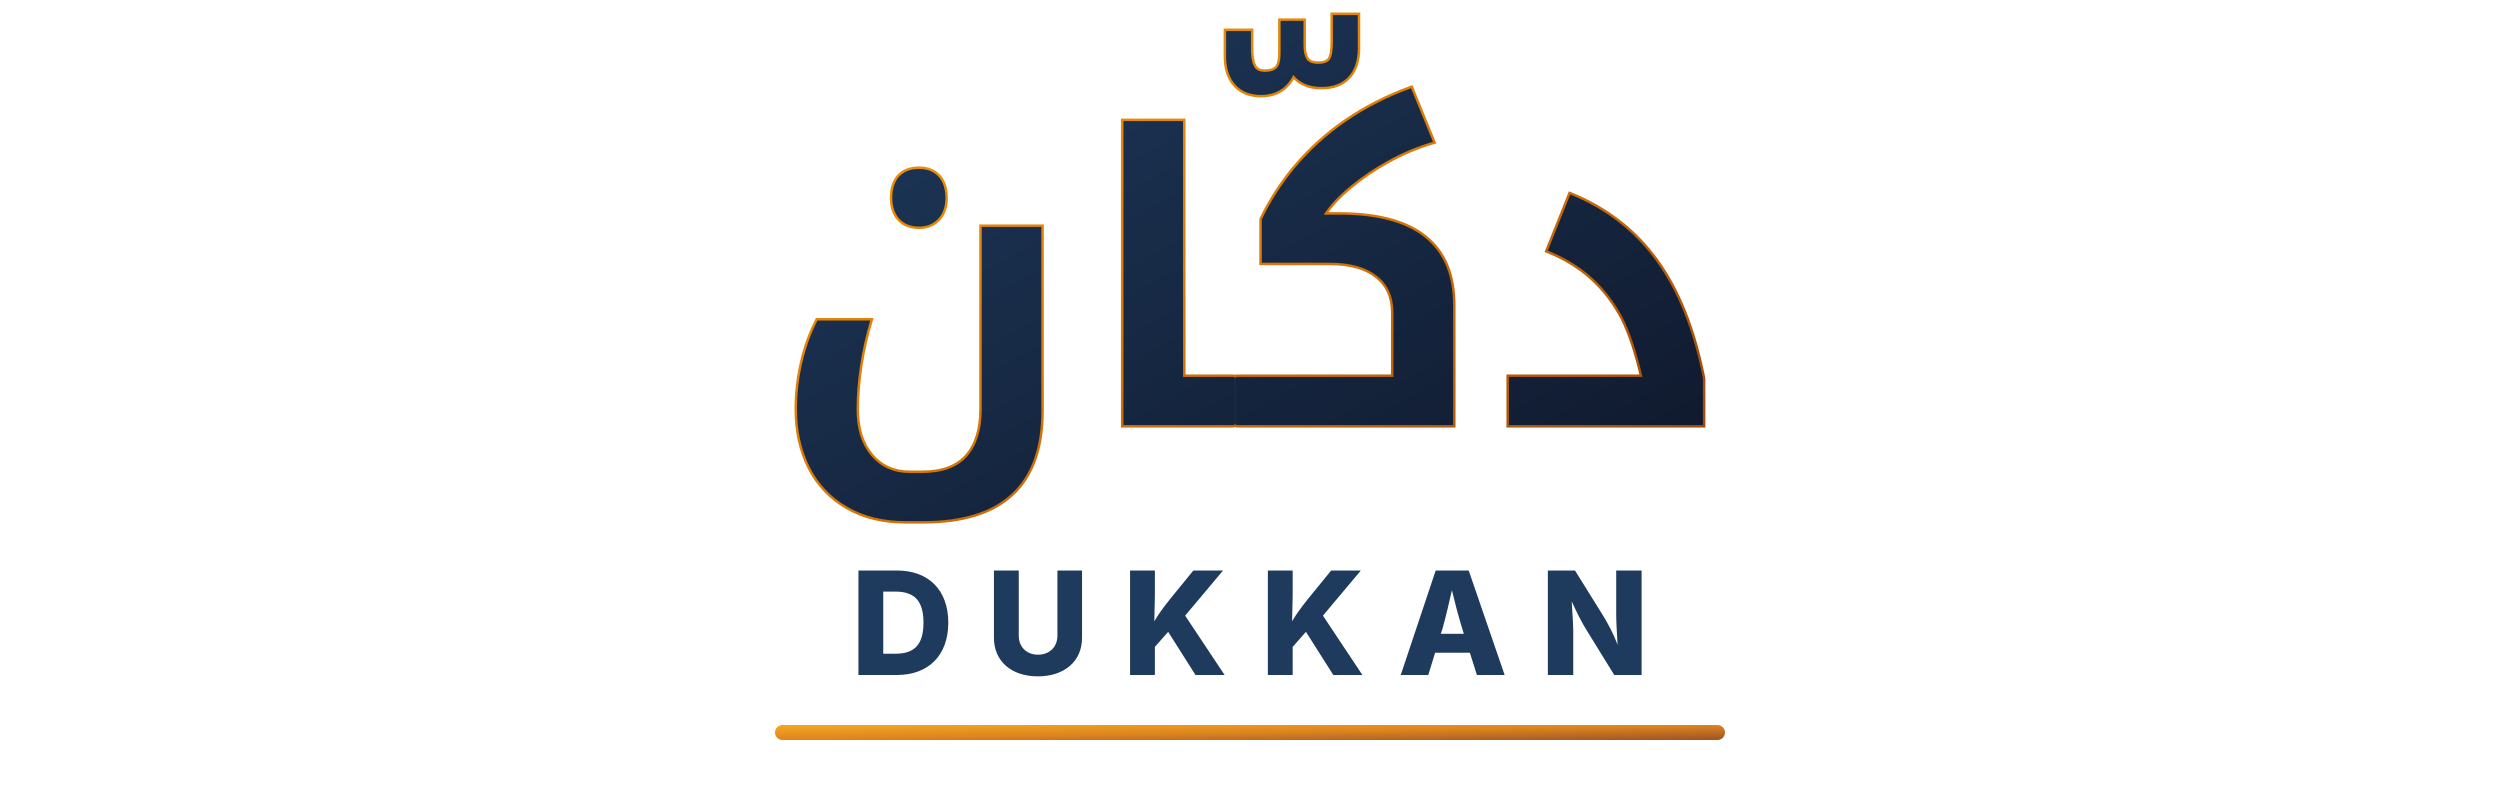
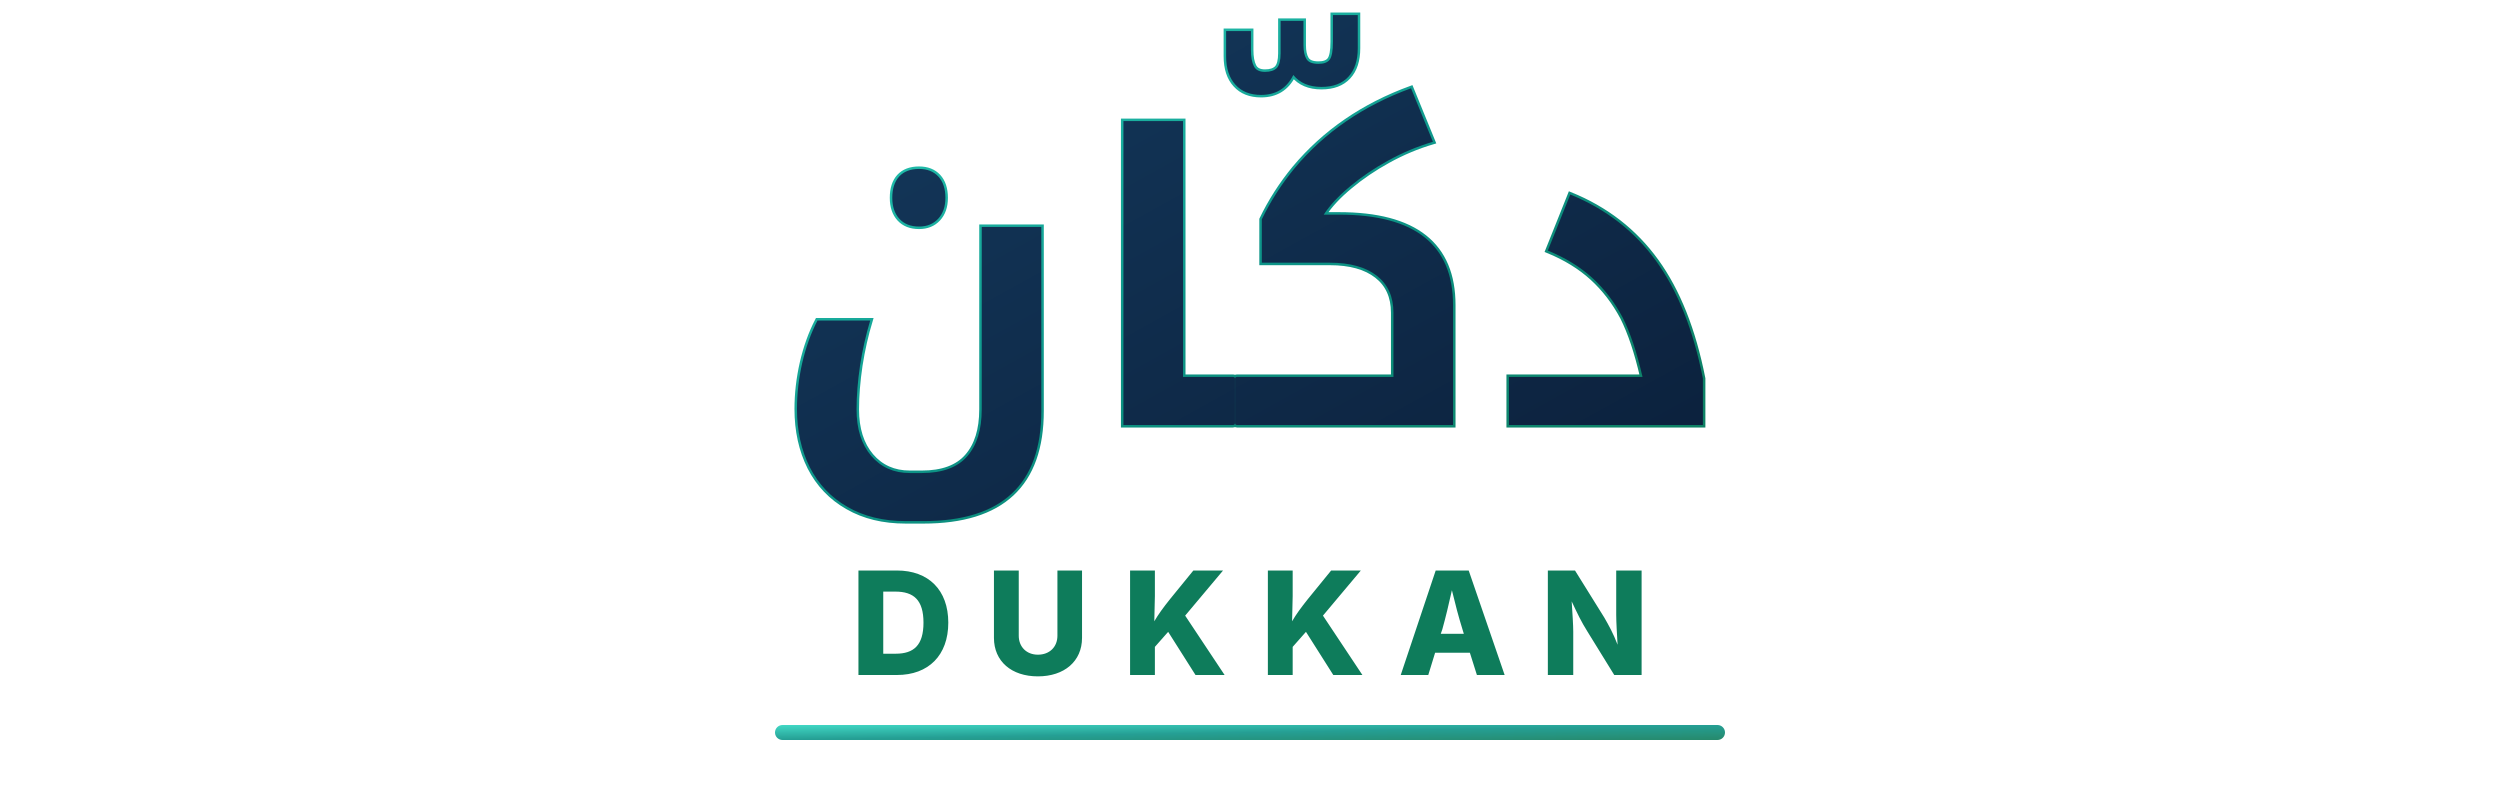
<svg xmlns="http://www.w3.org/2000/svg" viewBox="0 0 200 64" width="200" height="64">
  <defs>
    <linearGradient id="gold" x1="0%" y1="0%" x2="100%" y2="100%">
-       <stop offset="0%" stop-color="#f59e0b" />
-       <stop offset="50%" stop-color="#d97706" />
-       <stop offset="100%" stop-color="#92400e" />
+       <stop offset="0%" stop-color="#2DD4BF" />
+       <stop offset="50%" stop-color="#0D9488" />
+       <stop offset="100%" stop-color="#0E7C5B" />
    </linearGradient>
    <linearGradient id="navy" x1="0%" y1="0%" x2="100%" y2="100%">
-       <stop offset="0%" stop-color="#1e3a5d" />
-       <stop offset="100%" stop-color="#0f172a" />
+       <stop offset="0%" stop-color="#143A5E" />
+       <stop offset="100%" stop-color="#0B1F3A" />
    </linearGradient>
  </defs>
  <text x="100" y="34" text-anchor="middle" font-family="Noto Kufi Arabic, Cairo, sans-serif" font-size="32" font-weight="900" fill="url(#navy)" stroke="url(#gold)" stroke-width="0.4" style="letter-spacing:0.02em; paint-order: stroke fill;">دكّان</text>
-   <text x="100" y="54" text-anchor="middle" font-family="Inter, Cairo, sans-serif" font-size="11.5" font-weight="800" fill="#1e3a5d" letter-spacing="0.22em">DUKKAN</text>
+   <text x="100" y="54" text-anchor="middle" font-family="Inter, Cairo, sans-serif" font-size="11.5" font-weight="800" fill="#0E7C5B" letter-spacing="0.22em">DUKKAN</text>
  <rect x="62" y="58" width="76" height="1.2" rx="0.6" fill="url(#gold)" opacity="0.9" />
</svg>
